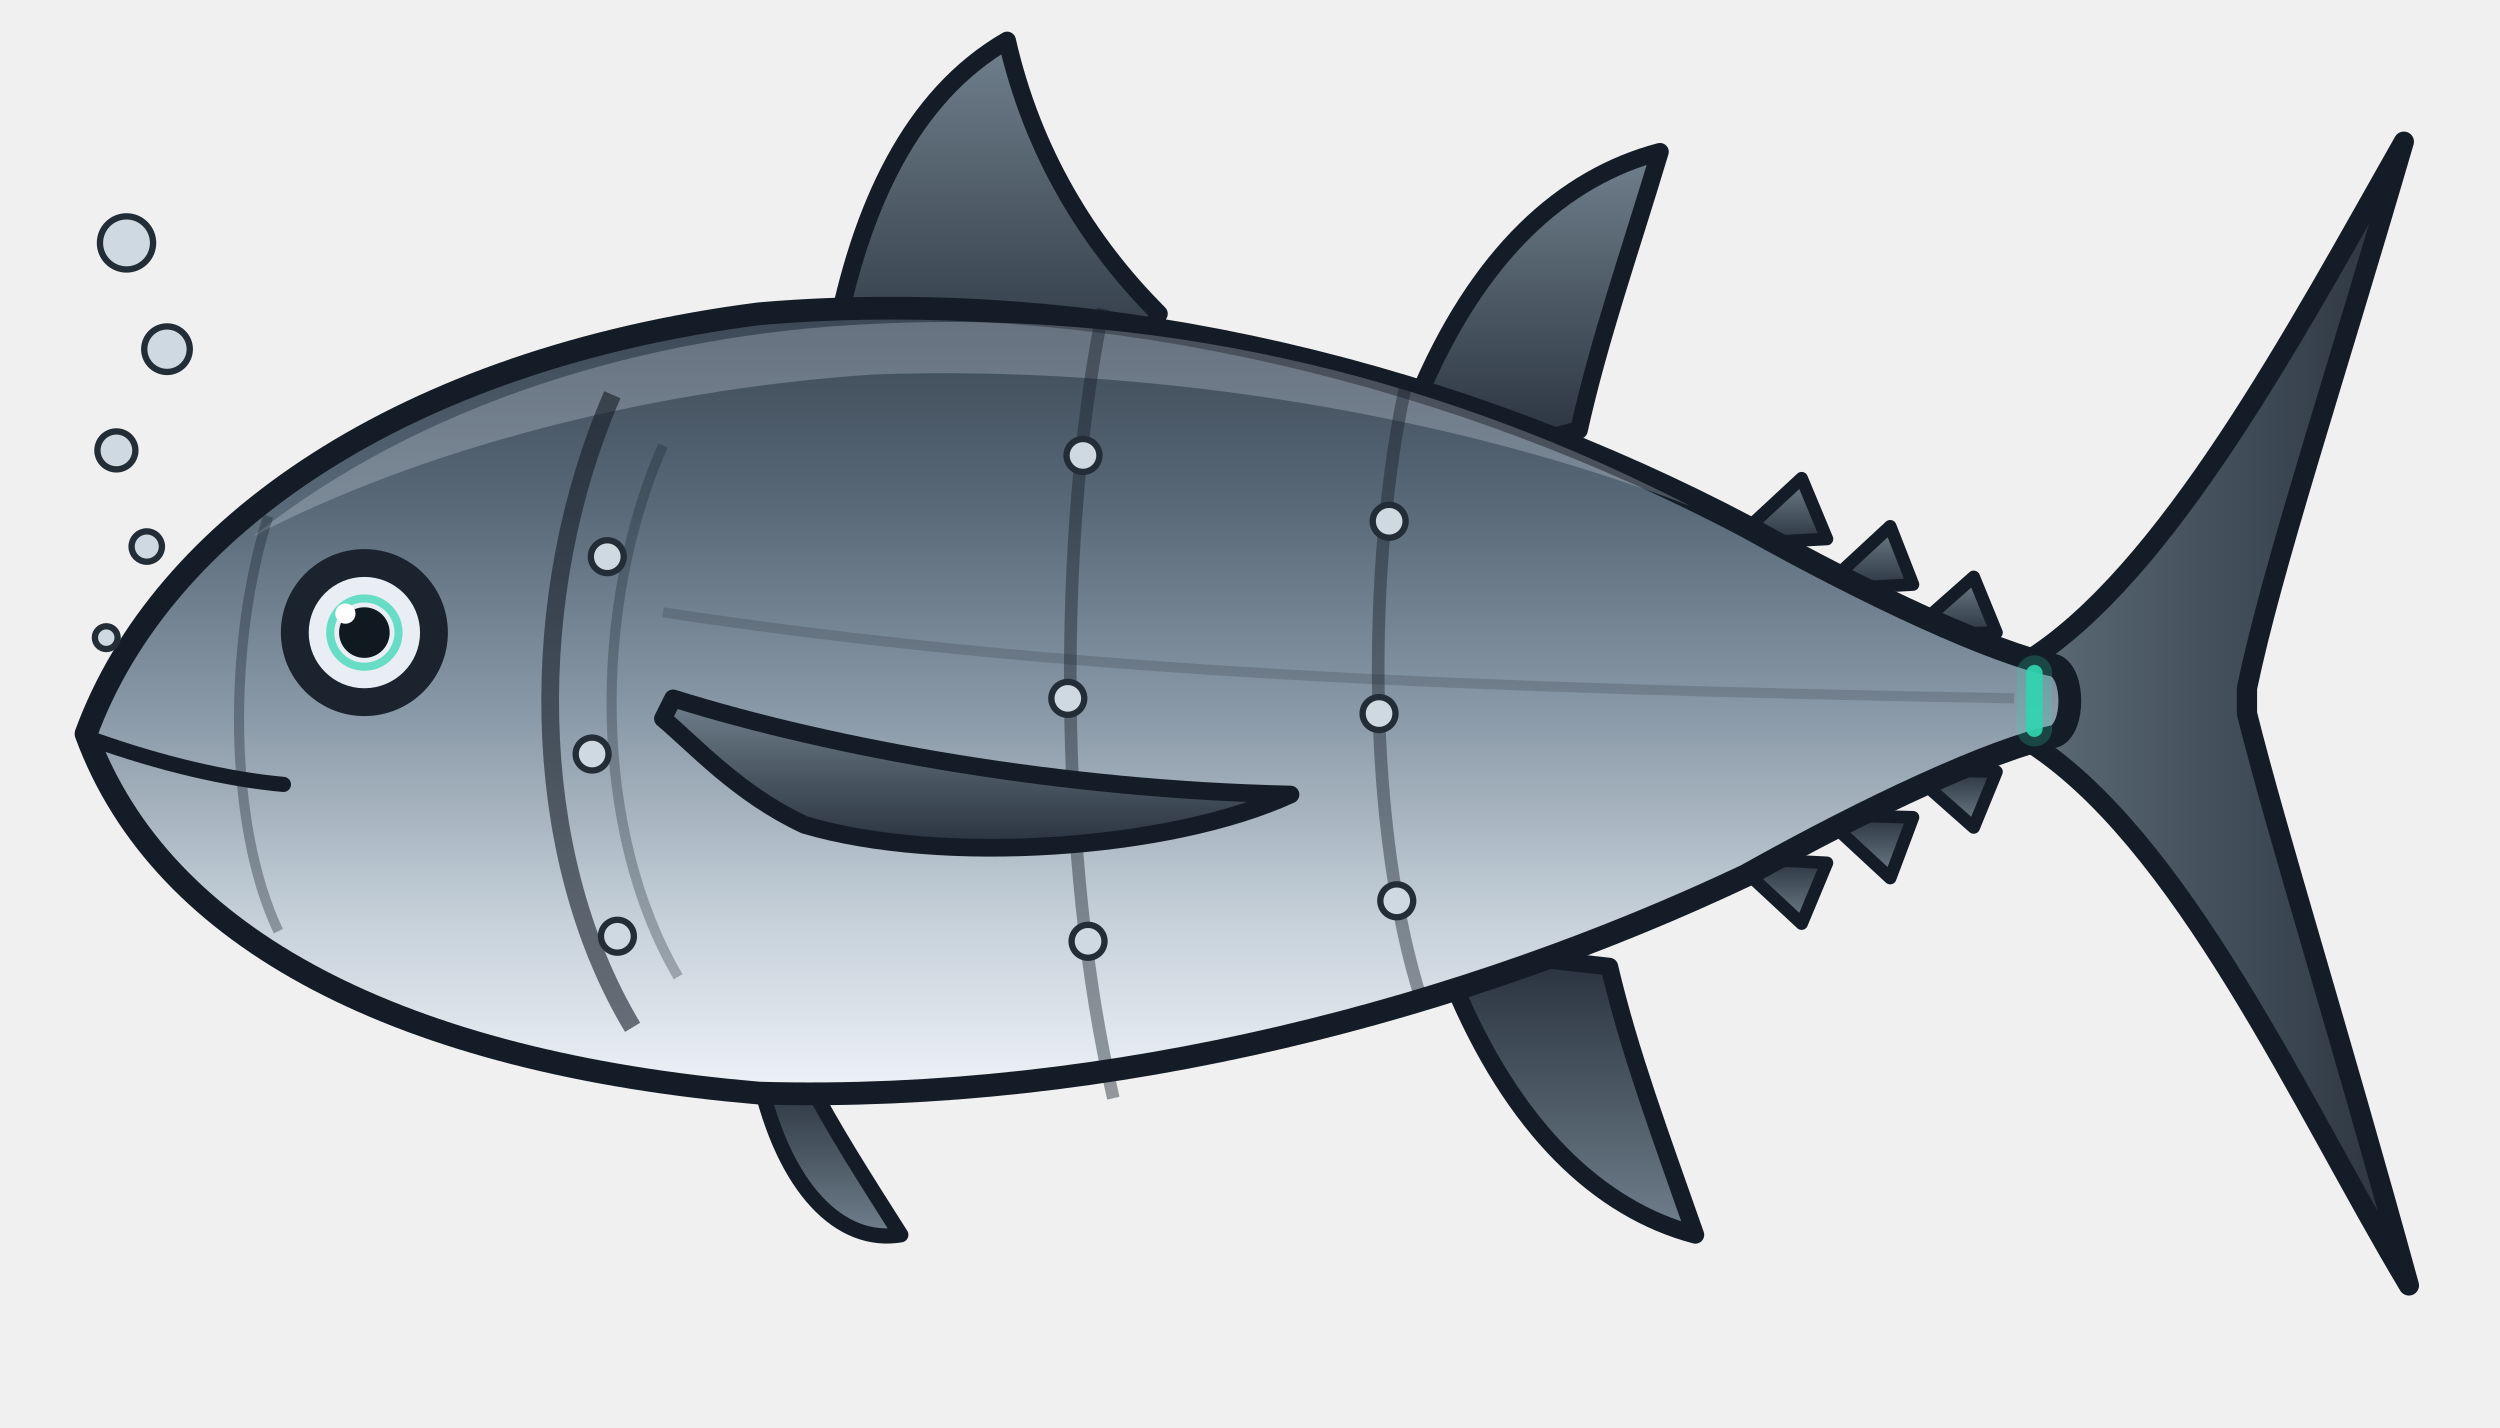
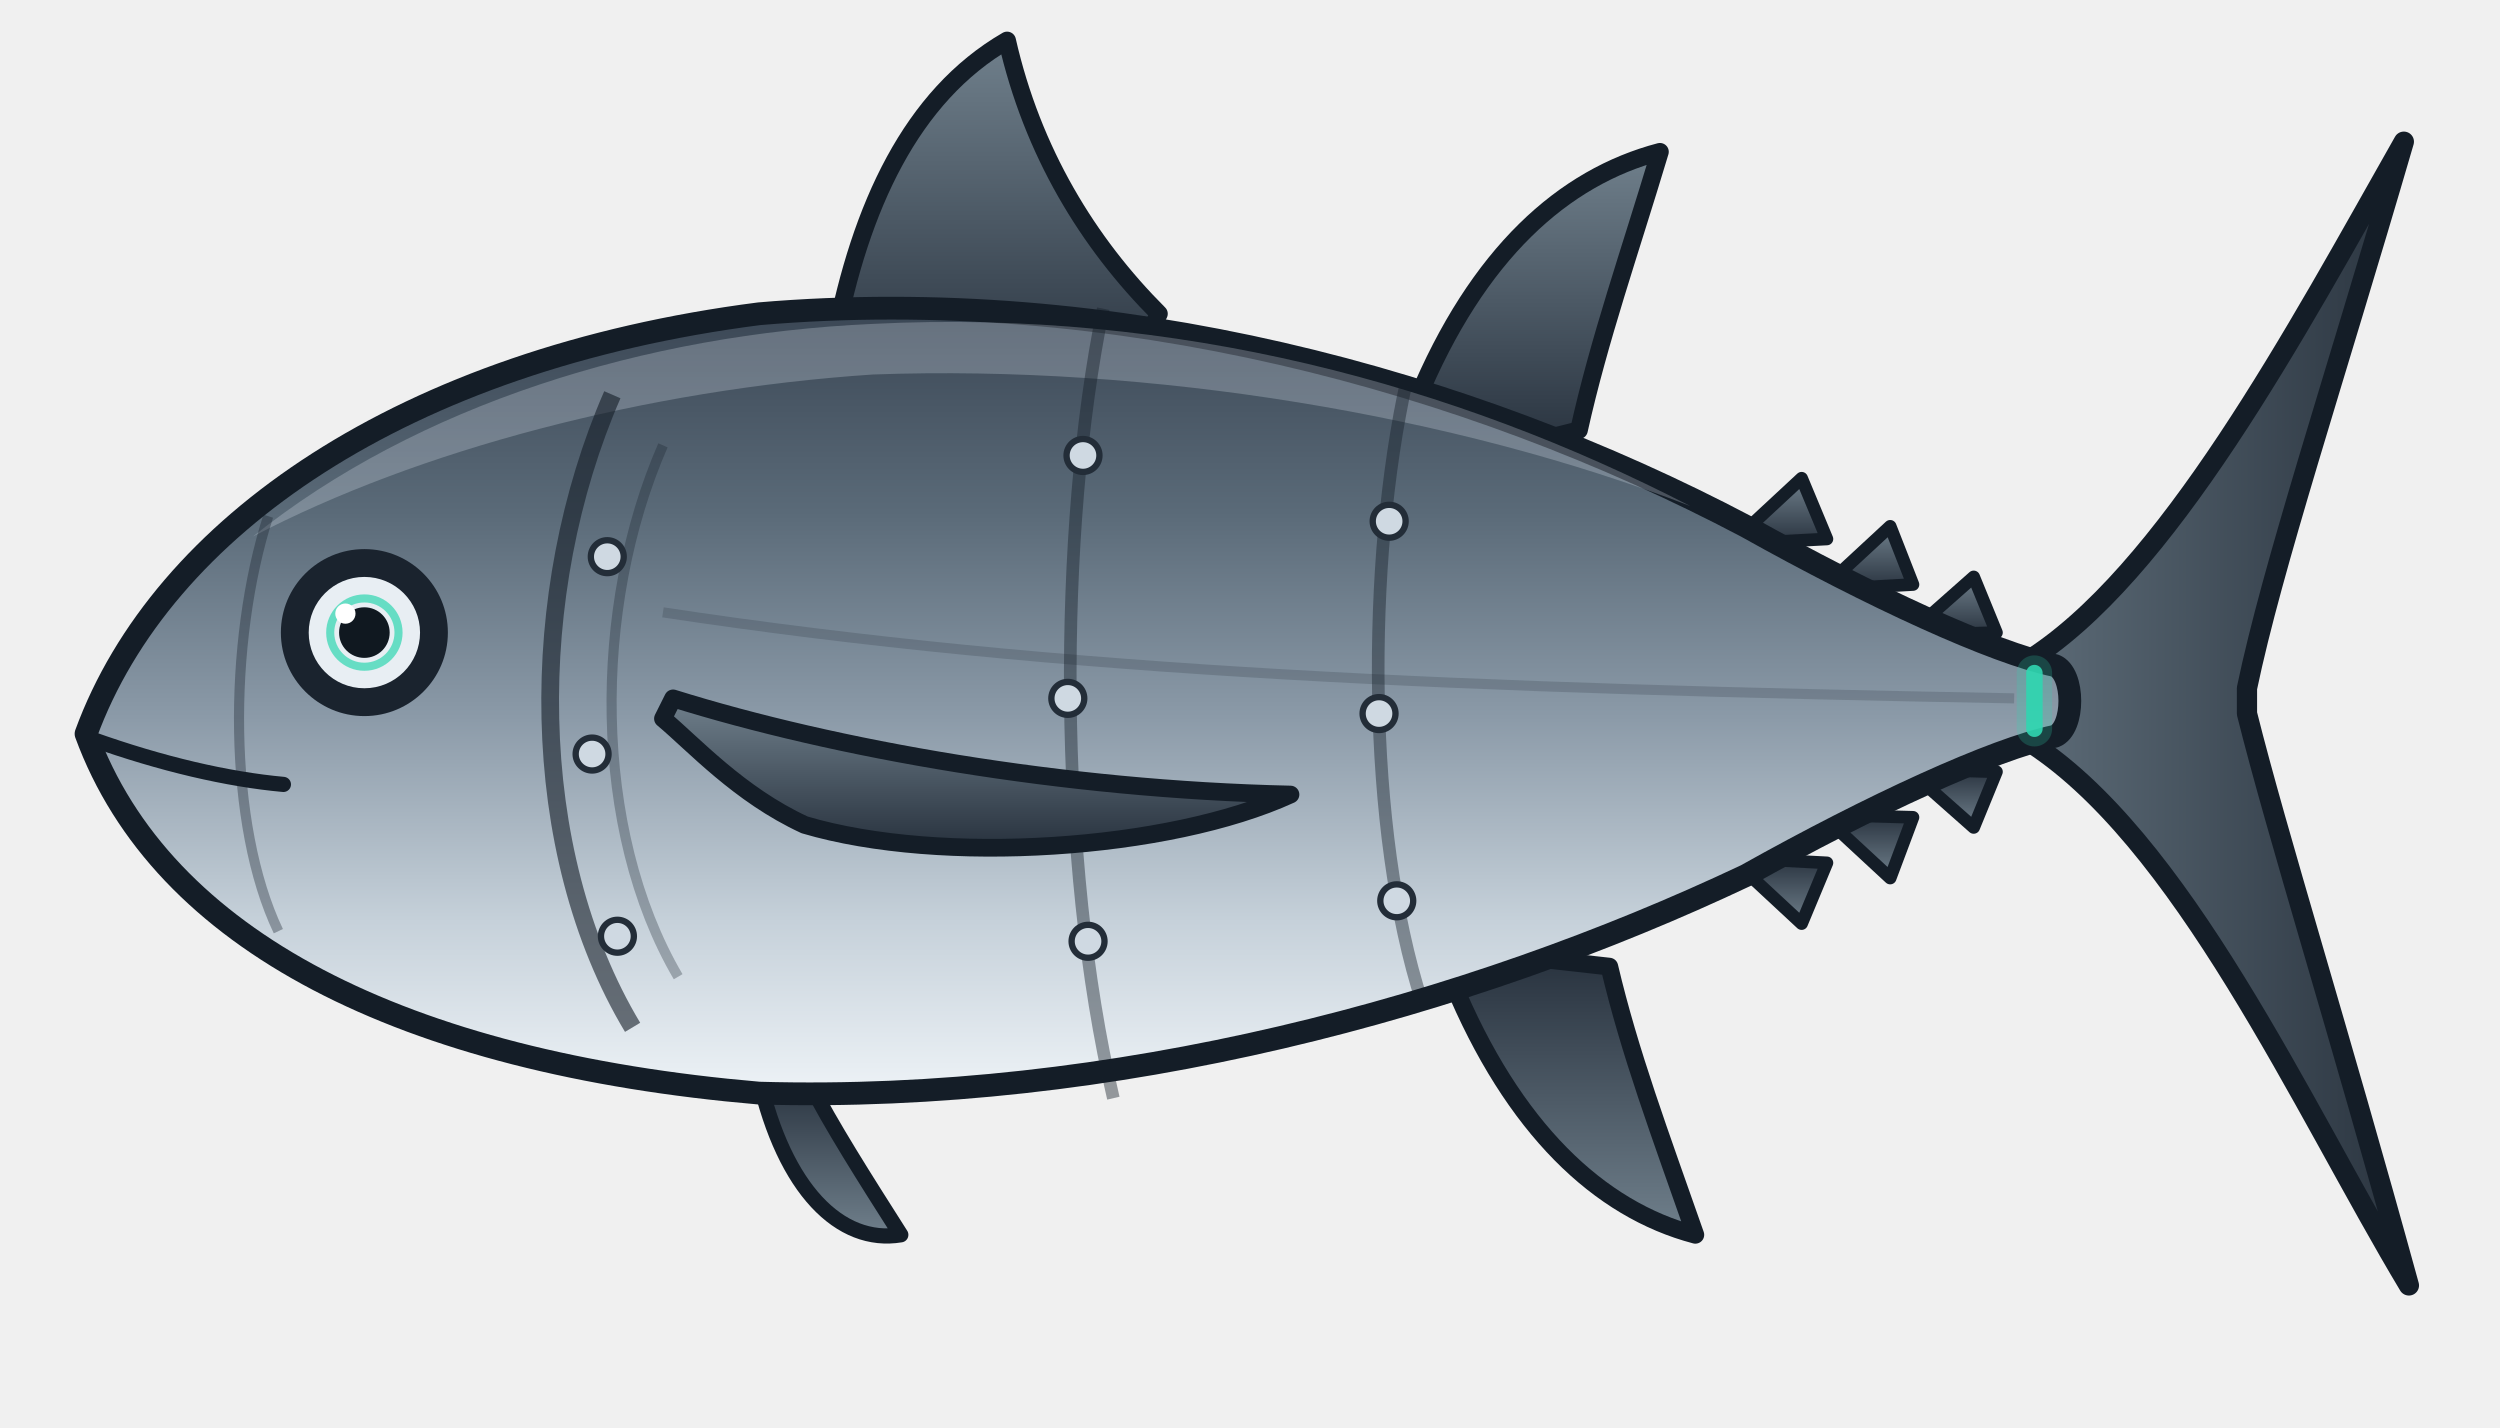
<svg xmlns="http://www.w3.org/2000/svg" viewBox="0 0 988 564">
  <defs>
    <linearGradient id="body" x1="0" y1="0" x2="0" y2="1">
      <stop offset="0%" stop-color="#3a4654" />
      <stop offset="26%" stop-color="#5a6a78" />
      <stop offset="52%" stop-color="#8b9aa8" />
      <stop offset="78%" stop-color="#c6d1da" />
      <stop offset="100%" stop-color="#eef3f7" />
    </linearGradient>
    <linearGradient id="fin" x1="0" y1="0" x2="0" y2="1">
      <stop offset="0%" stop-color="#70808c" />
      <stop offset="100%" stop-color="#28323e" />
    </linearGradient>
    <linearGradient id="finUp" x1="0" y1="1" x2="0" y2="0">
      <stop offset="0%" stop-color="#70808c" />
      <stop offset="100%" stop-color="#28323e" />
    </linearGradient>
    <linearGradient id="tailg" x1="0" y1="0" x2="1" y2="0">
      <stop offset="0%" stop-color="#5d6c78" />
      <stop offset="100%" stop-color="#2a343f" />
    </linearGradient>
  </defs>
  <path d="M330 134 C 340 82, 360 38, 398 16 C 408 60, 430 96, 458 124 L 444 152 L 342 156 Z" fill="url(#fin)" stroke="#141d27" stroke-width="7" stroke-linejoin="round" />
  <path d="M560 158 C 584 100, 618 70, 656 60 C 644 100, 632 134, 624 170 L 592 178 Z" fill="url(#fin)" stroke="#141d27" stroke-width="7" stroke-linejoin="round" />
  <path d="M574 388 C 598 446, 632 478, 670 488 C 656 448, 644 416, 636 382 L 600 378 Z" fill="url(#finUp)" stroke="#141d27" stroke-width="7" stroke-linejoin="round" />
  <path d="M300 426 C 310 470, 332 492, 356 488 C 342 466, 328 444, 320 428 Z" fill="url(#finUp)" stroke="#141d27" stroke-width="6" stroke-linejoin="round" />
  <path d="M684 215 L 712 189 L 722 213 Z" fill="url(#fin)" stroke="#141d27" stroke-width="5" stroke-linejoin="round" />
  <path d="M720 233 L 747 208 L 756 231 Z" fill="url(#fin)" stroke="#141d27" stroke-width="5" stroke-linejoin="round" />
  <path d="M754 251 L 780 228 L 789 250 Z" fill="url(#fin)" stroke="#141d27" stroke-width="5" stroke-linejoin="round" />
  <path d="M684 339 L 712 365 L 722 341 Z" fill="url(#finUp)" stroke="#141d27" stroke-width="5" stroke-linejoin="round" />
  <path d="M720 322 L 747 347 L 756 323 Z" fill="url(#finUp)" stroke="#141d27" stroke-width="5" stroke-linejoin="round" />
  <path d="M754 304 L 780 327 L 789 305 Z" fill="url(#finUp)" stroke="#141d27" stroke-width="5" stroke-linejoin="round" />
  <path d="M800 262            C 856 228, 908 130, 950 56            C 922 152, 898 224, 888 272            L 888 282            C 900 330, 924 406, 952 508            C 910 438, 862 330, 800 292            Z" fill="url(#tailg)" stroke="#141d27" stroke-width="8" stroke-linejoin="round" />
  <path d="M34 290            C 64 208, 160 142, 300 124            C 440 112, 580 150, 690 208            C 740 236, 788 258, 812 263            C 820 266, 820 288, 812 291            C 788 296, 740 318, 690 346            C 580 398, 440 436, 300 432            C 160 420, 64 372, 34 290            Z" fill="url(#body)" stroke="#141d27" stroke-width="9" stroke-linejoin="round" />
  <path d="M100 212 C 165 160, 255 132, 345 128 C 465 122, 575 152, 668 200            C 575 164, 455 144, 345 148 C 255 154, 165 178, 100 212 Z" fill="#dfe9f2" opacity="0.26" />
  <path d="M262 242 C 420 266, 580 272, 796 276" fill="none" stroke="#141d27" stroke-width="4" opacity="0.18" />
  <path d="M106 204 C 90 254, 90 326, 110 368" fill="none" stroke="#141d27" stroke-width="4" opacity="0.35" />
  <path d="M242 156 C 208 234, 208 336, 250 406" fill="none" stroke="#141d27" stroke-width="7" opacity="0.6" />
  <path d="M262 176 C 234 240, 234 328, 268 386" fill="none" stroke="#141d27" stroke-width="4" opacity="0.3" />
  <path d="M436 122 C 418 210, 418 340, 440 434" fill="none" stroke="#141d27" stroke-width="5" opacity="0.42" />
  <path d="M556 150 C 540 222, 540 328, 562 396" fill="none" stroke="#141d27" stroke-width="5" opacity="0.42" />
  <g fill="#cfd9e2" stroke="#232d38" stroke-width="2.5">
    <circle cx="428" cy="180" r="6.5" />
    <circle cx="422" cy="276" r="6.5" />
    <circle cx="430" cy="372" r="6.5" />
    <circle cx="549" cy="206" r="6.5" />
    <circle cx="545" cy="282" r="6.5" />
    <circle cx="552" cy="356" r="6.5" />
    <circle cx="240" cy="220" r="6.5" />
    <circle cx="234" cy="298" r="6.5" />
    <circle cx="244" cy="370" r="6.5" />
  </g>
  <path d="M804 266 L 804 288" fill="none" stroke="#2fd6b0" stroke-width="14" opacity="0.22" stroke-linecap="round" />
  <path d="M804 266 L 804 288" fill="none" stroke="#2fd6b0" stroke-width="6.5" opacity="0.9" stroke-linecap="round" />
  <path d="M266 276 C 330 296, 420 312, 510 314 C 462 336, 372 342, 318 326 C 292 314, 274 294, 262 284 Z" fill="url(#fin)" stroke="#141d27" stroke-width="7" stroke-linejoin="round" />
  <path d="M36 292 C 64 302, 90 308, 112 310" fill="none" stroke="#141d27" stroke-width="6" stroke-linecap="round" />
-   <g fill="#cfd9e2" stroke="#232d38" stroke-width="2.5">
-     <circle cx="42" cy="252" r="4.5" />
-     <circle cx="58" cy="216" r="6" />
-     <circle cx="46" cy="178" r="7.5" />
-     <circle cx="66" cy="138" r="9" />
-     <circle cx="50" cy="96" r="10.5" />
-   </g>
  <circle cx="144" cy="250" r="33" fill="#1a232e" />
  <circle cx="144" cy="250" r="22" fill="#e8eef3" />
  <circle cx="144" cy="250" r="13.5" fill="none" stroke="#2fd6b0" stroke-width="3.2" opacity="0.7" />
  <circle cx="144" cy="250" r="10" fill="#101820" />
  <circle cx="136.5" cy="242.5" r="4" fill="#ffffff" />
</svg>
